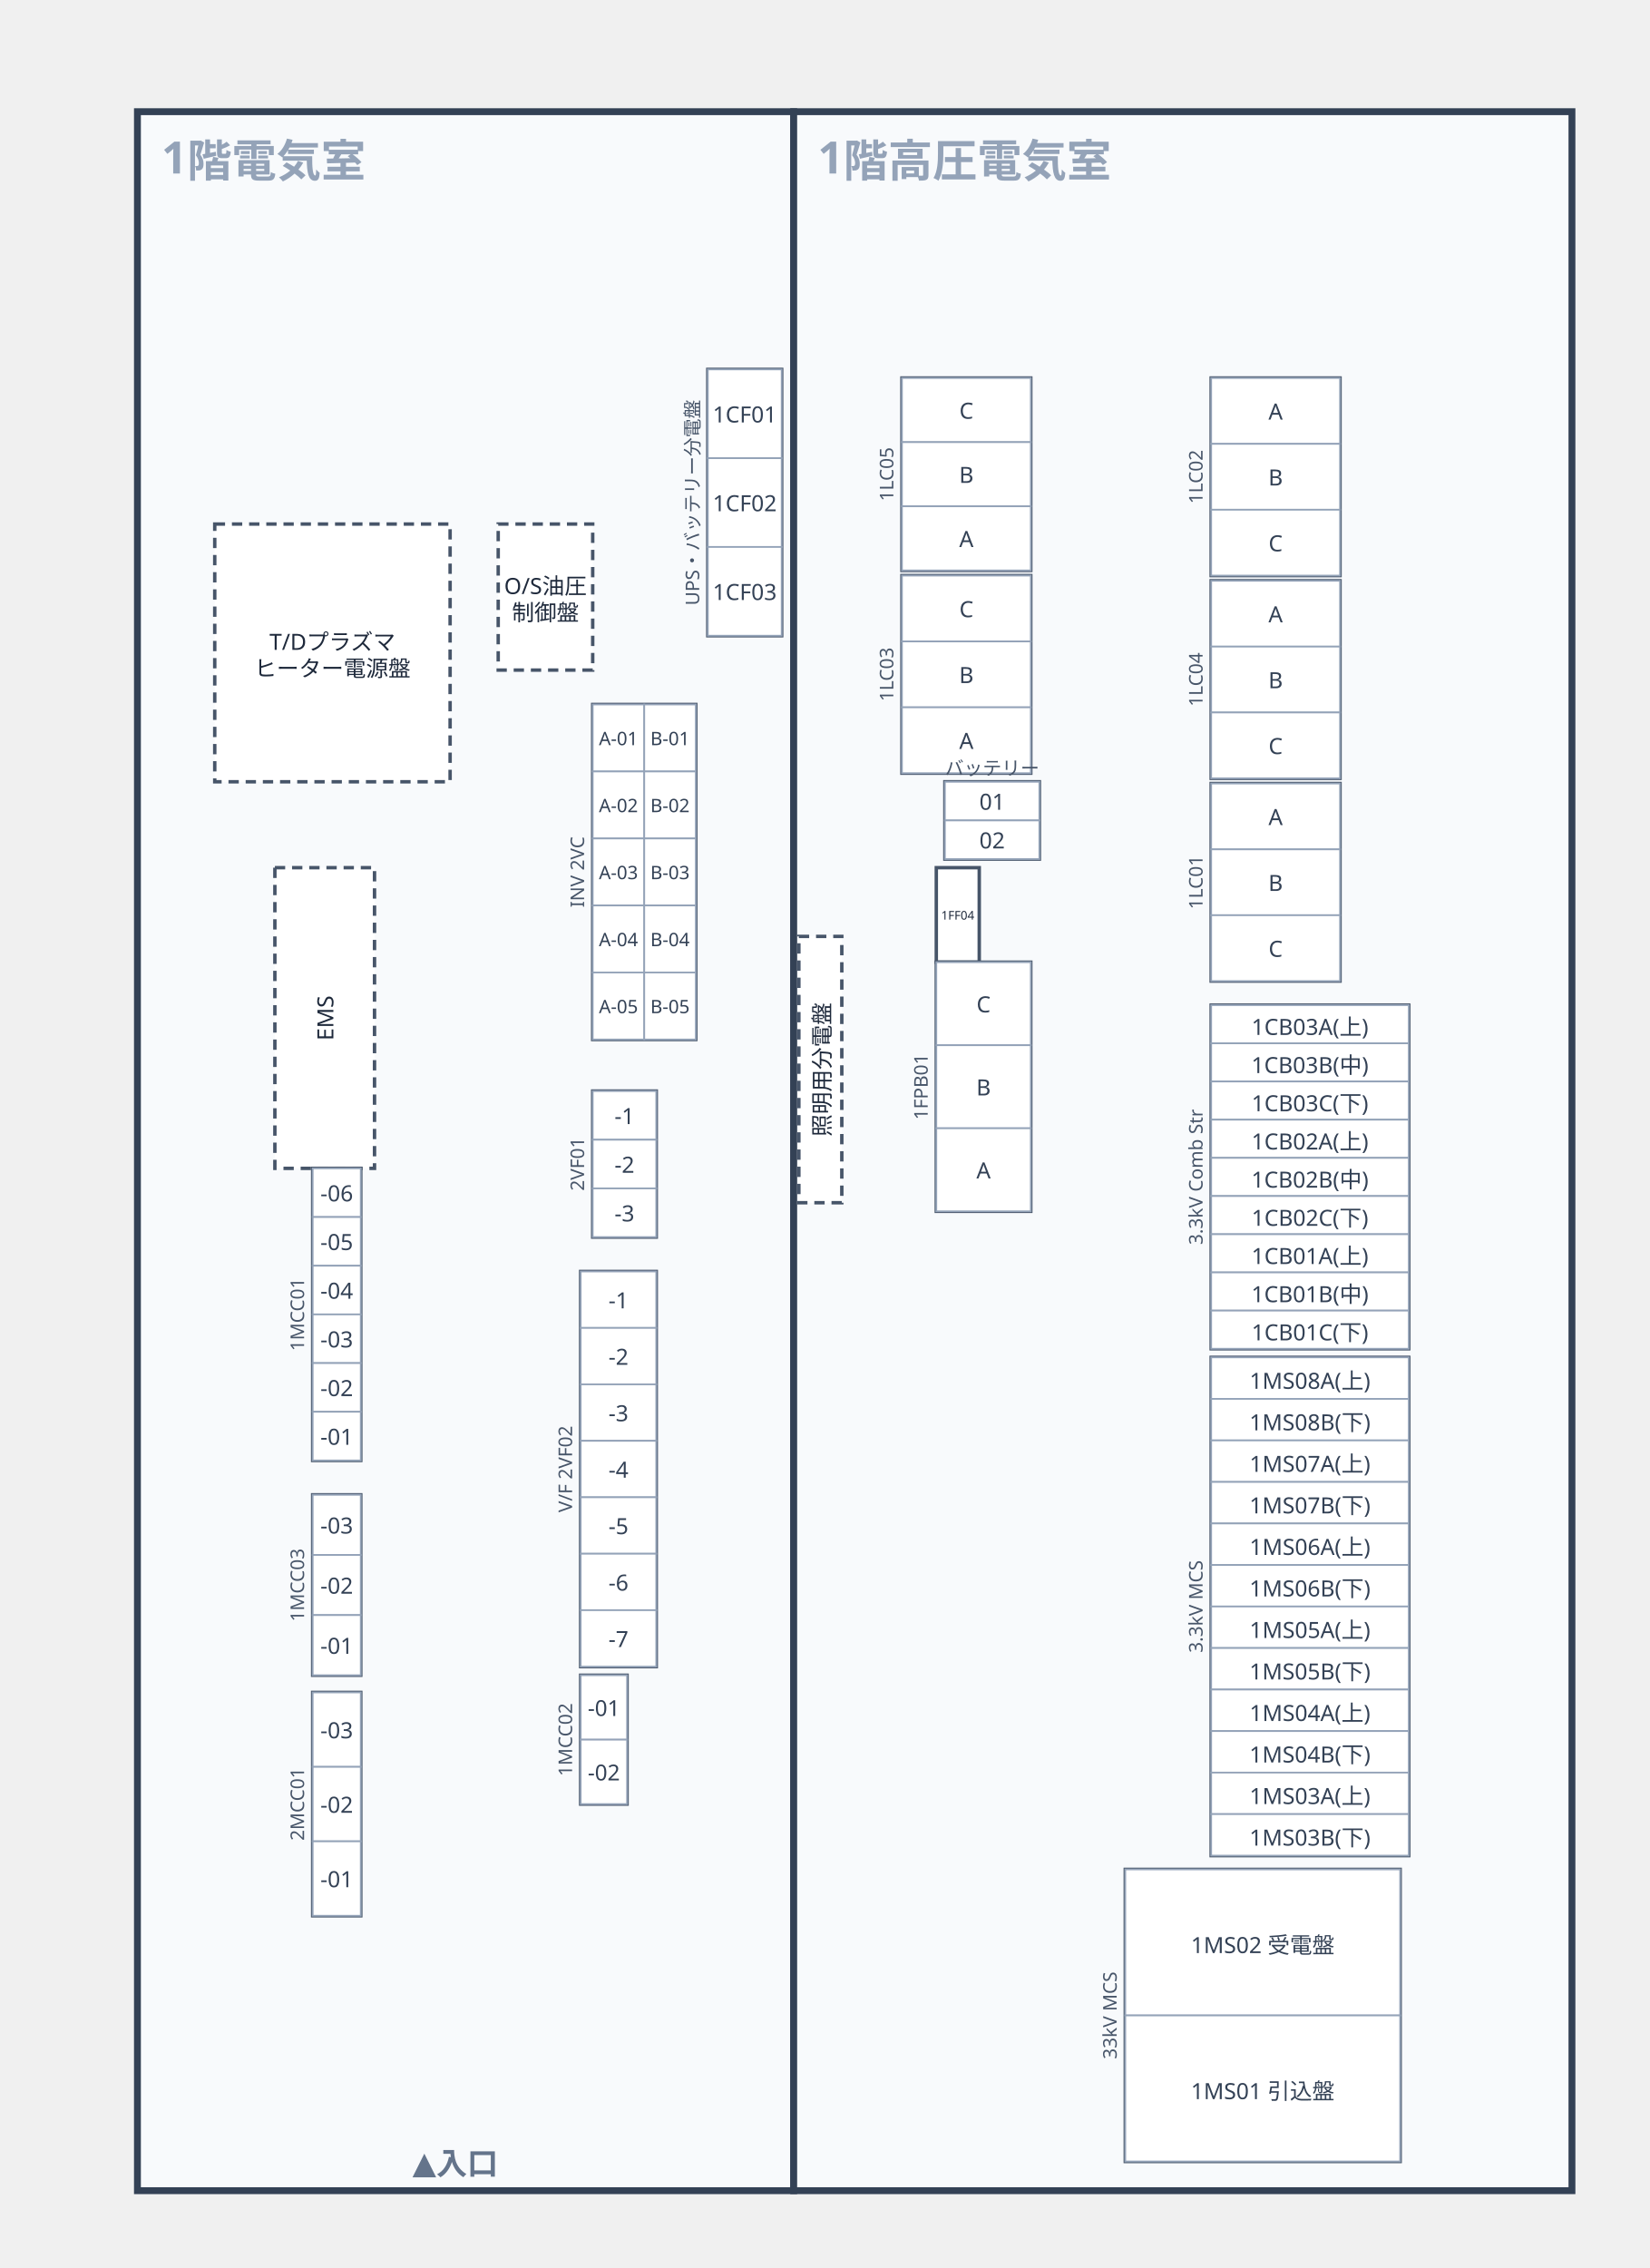
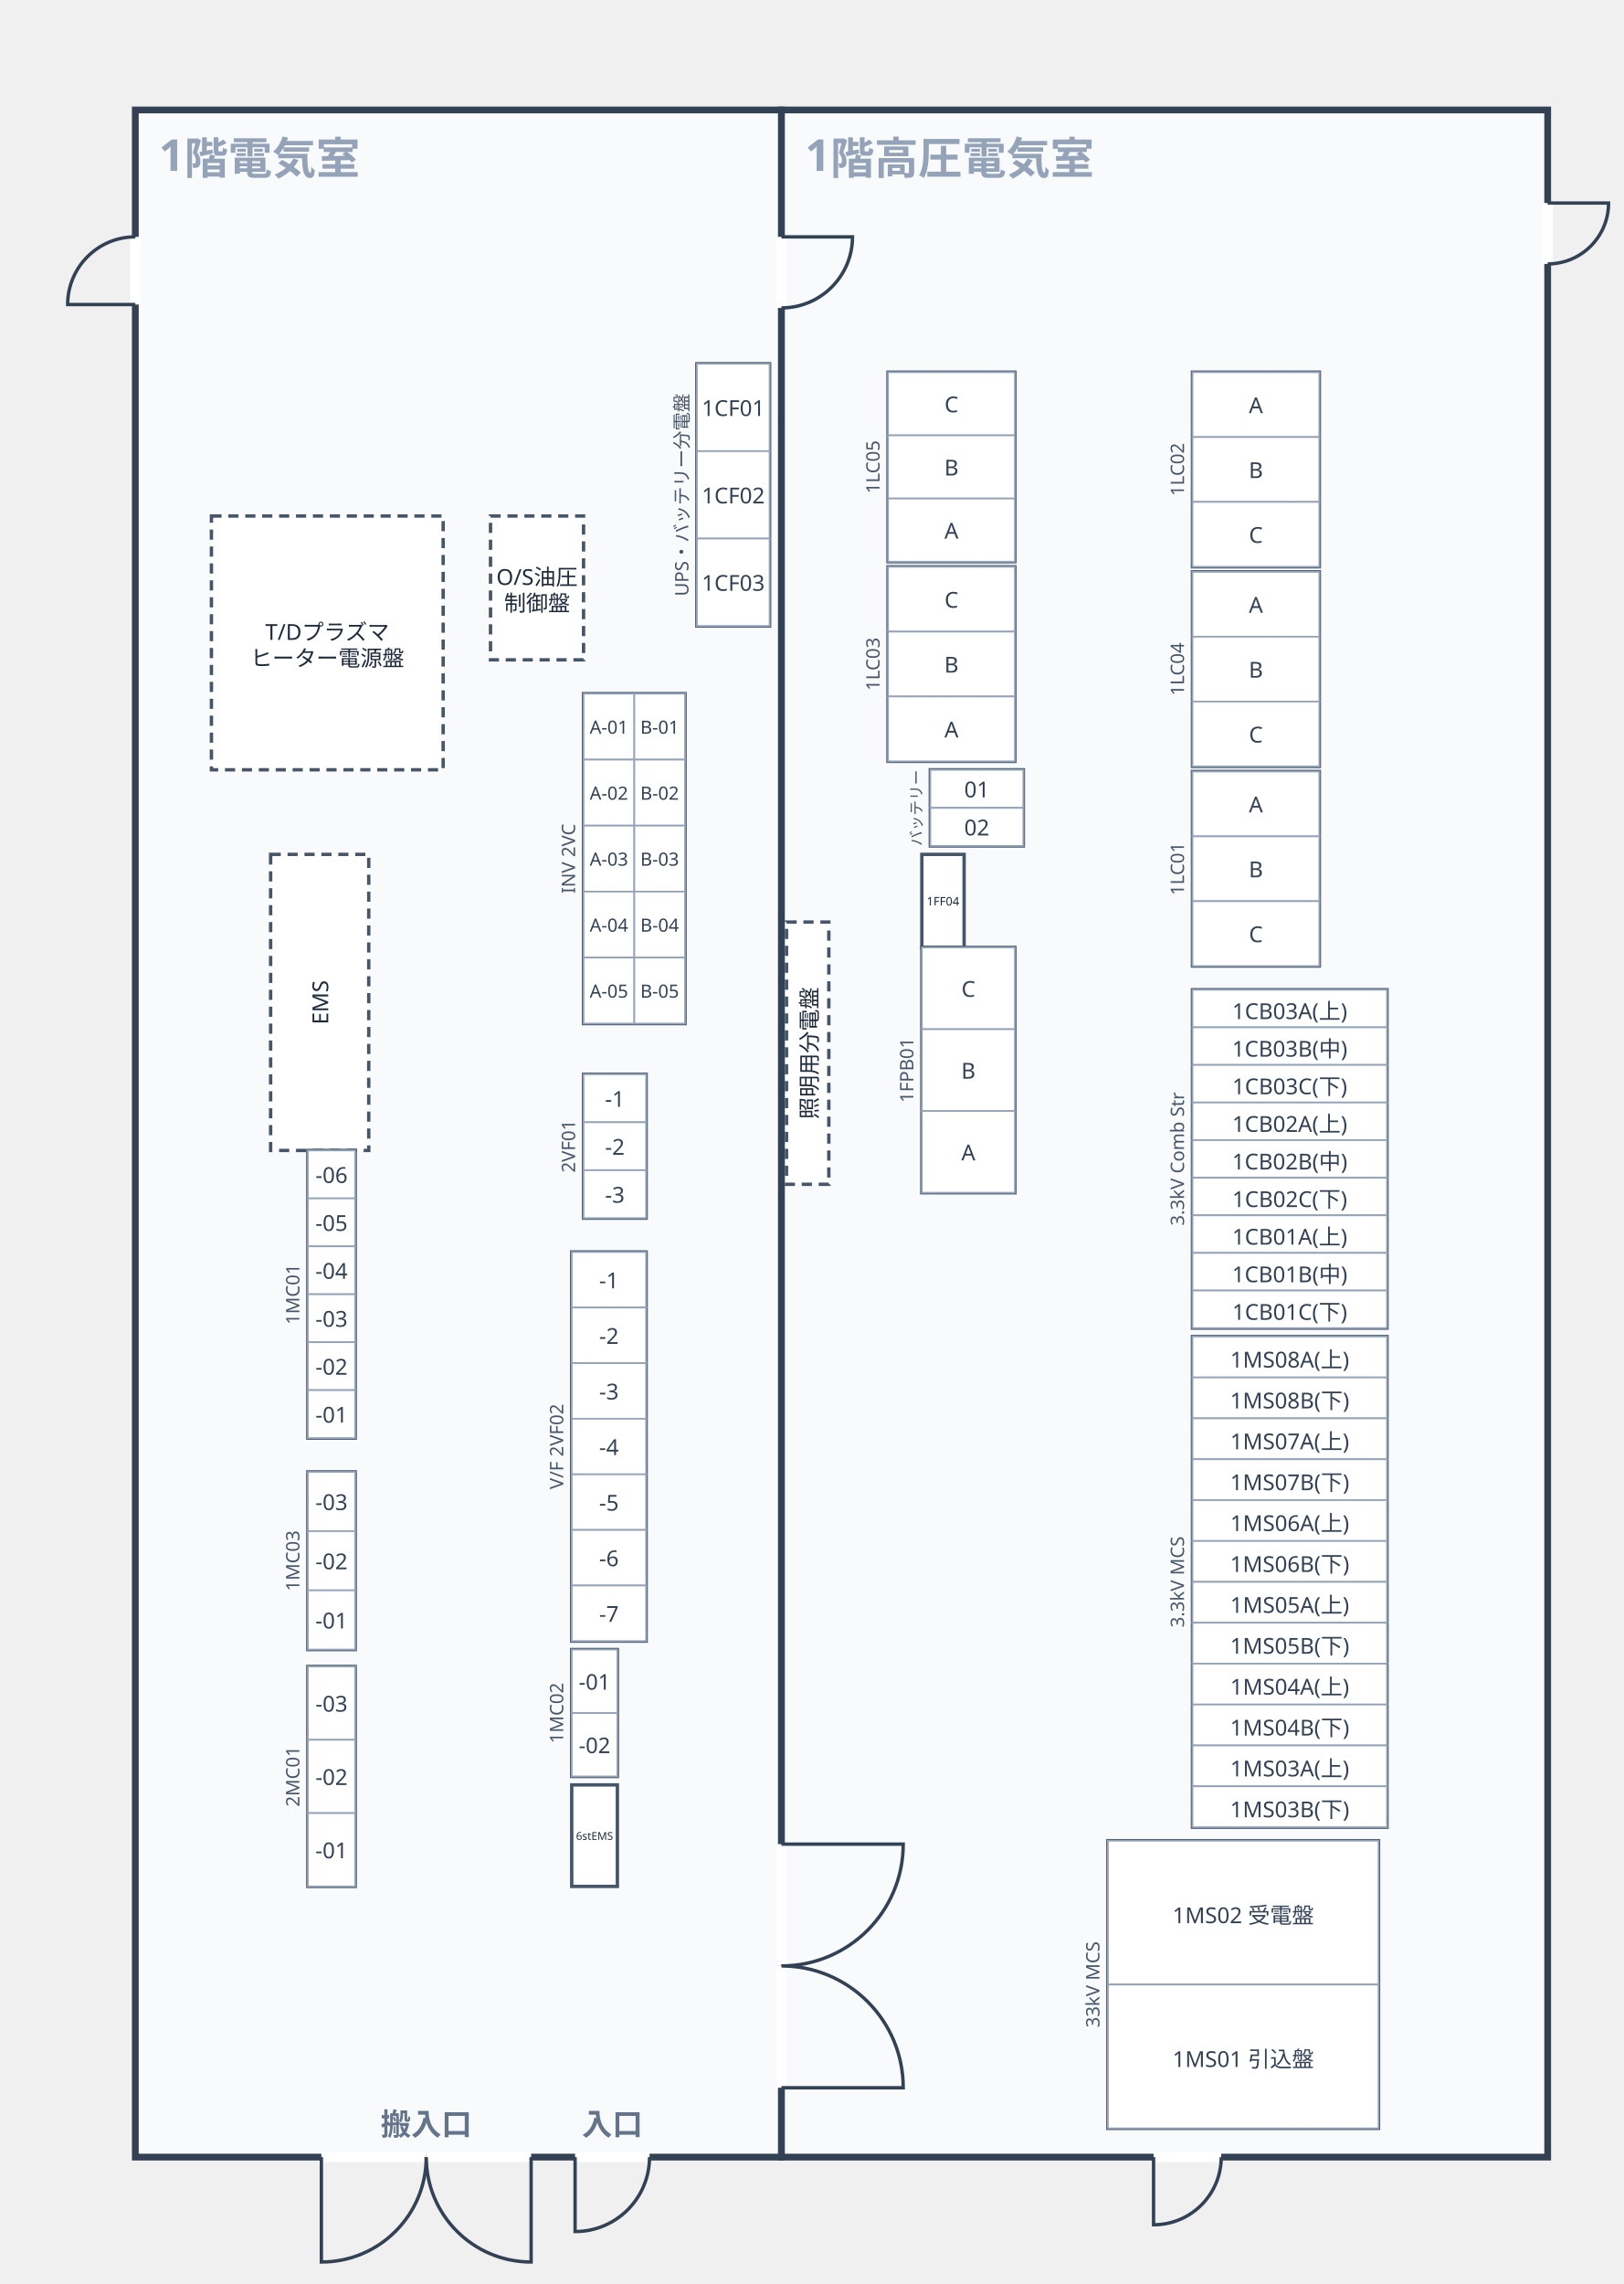
- <svg xmlns="http://www.w3.org/2000/svg" viewBox="0 0 960 1320">
+ <svg xmlns="http://www.w3.org/2000/svg" viewBox="0 0 960 1350">
  <style>
.wall{fill:#f8fafc;stroke:#334155;stroke-width:4}
.room-label{font:bold 26px sans-serif;fill:#94a3b8}
.panel{fill:#fff;stroke:#475569;stroke-width:2}
.dashed .panel,.dashed .section{stroke-dasharray:6 4}
.section{fill:#fff;stroke:#94a3b8;stroke-width:1}
.panel-label{font:13px sans-serif;fill:#1e293b;text-anchor:middle;dominant-baseline:central;pointer-events:none}
.section-label{font:10px sans-serif;fill:#334155;text-anchor:middle;dominant-baseline:central;pointer-events:none}
.caption{font:11px sans-serif;fill:#475569;text-anchor:middle;pointer-events:none}
.strand-band{opacity:.15}
.strand-label{font:bold 12px sans-serif;text-anchor:middle;dominant-baseline:central}
.legend{font:12px sans-serif;fill:#334155}
+ .door-gap{stroke:#fff;stroke-width:6}
+ .door-leaf{fill:none;stroke:#334155;stroke-width:2}
.door{font:bold 18px sans-serif;fill:#64748b;text-anchor:middle}
</style>
  <polygon class="wall" data-room="1階電気室" points="80,65 462,65 462,1275 80,1275" />
  <text class="room-label" x="94" y="101">1階電気室</text>
  <polygon class="wall" data-room="1階高圧電気室" points="462,65 915,65 915,1275 462,1275" />
  <text class="room-label" x="476" y="101">1階高圧電気室</text>
-   <text class="door" x="265" y="1265">▲入口</text>
+   <line class="door-gap" x1="80" y1="180" x2="80" y2="140" />
+   <path class="door-leaf" d="M80,180 L40,180 A40,40 0 0 1 80,140" />
+   <line class="door-gap" x1="915" y1="120" x2="915" y2="156" />
+   <path class="door-leaf" d="M915,120 L951,120 A36,36 0 0 1 915,156" />
+   <line class="door-gap" x1="462" y1="140" x2="462" y2="182" />
+   <path class="door-leaf" d="M462,140 L504,140 A42,42 0 0 1 462,182" />
+   <line class="door-gap" x1="462" y1="1090" x2="462" y2="1162" />
+   <path class="door-leaf" d="M462,1090 L534,1090 A72,72 0 0 1 462,1162" />
+   <line class="door-gap" x1="462" y1="1234" x2="462" y2="1162" />
+   <path class="door-leaf" d="M462,1234 L534,1234 A72,72 0 0 0 462,1162" />
+   <line class="door-gap" x1="190" y1="1275" x2="252" y2="1275" />
+   <path class="door-leaf" d="M190,1275 L190,1337 A62,62 0 0 0 252,1275" />
+   <line class="door-gap" x1="314" y1="1275" x2="252" y2="1275" />
+   <path class="door-leaf" d="M314,1275 L314,1337 A62,62 0 0 1 252,1275" />
+   <line class="door-gap" x1="340" y1="1275" x2="384" y2="1275" />
+   <path class="door-leaf" d="M340,1275 L340,1319 A44,44 0 0 0 384,1275" />
+   <line class="door-gap" x1="682" y1="1275" x2="722" y2="1275" />
+   <path class="door-leaf" d="M682,1275 L682,1315 A40,40 0 0 0 722,1275" />
+   <text class="door" x="252" y="1262">搬入口</text>
+   <text class="door" x="362" y="1262">入口</text>
  <g id="STDP01" class="panel-group dashed">
    <rect class="panel" x="125" y="305" width="137" height="150" />
    <text class="panel-label" x="193.5" y="372" style="font-size:13.0px">T/Dプラズマ</text>
    <text class="panel-label" x="193.5" y="388" style="font-size:13.0px">ヒーター電源盤</text>
  </g>
  <g id="MOS-01" class="panel-group dashed">
    <rect class="panel" x="290" y="305" width="55" height="85" />
    <text class="panel-label" x="317.5" y="339.5" style="font-size:13.0px">O/S油圧</text>
    <text class="panel-label" x="317.5" y="355.5" style="font-size:13.0px">制御盤</text>
  </g>
  <g id="EMS" class="panel-group dashed">
    <rect class="panel" x="160" y="505" width="58" height="175" />
    <text class="panel-label" x="189" y="592.5" transform="rotate(-90 189.0 592.5)" style="font-size:13.0px">EMS</text>
  </g>
-   <g id="1MCC01" class="panel-group">
+   <g id="1MC01" class="panel-group">
    <rect class="panel" x="182" y="680" width="28" height="170" />
    <rect class="section" data-section="-06" x="182" y="680" width="28" height="28.333" />
    <text class="section-label" x="196" y="694.167" style="font-size:13.0px">-06</text>
    <rect class="section" data-section="-05" x="182" y="708.333" width="28" height="28.333" />
    <text class="section-label" x="196" y="722.5" style="font-size:13.0px">-05</text>
    <rect class="section" data-section="-04" x="182" y="736.667" width="28" height="28.333" />
    <text class="section-label" x="196" y="750.833" style="font-size:13.0px">-04</text>
    <rect class="section" data-section="-03" x="182" y="765" width="28" height="28.333" />
    <text class="section-label" x="196" y="779.167" style="font-size:13.0px">-03</text>
    <rect class="section" data-section="-02" x="182" y="793.333" width="28" height="28.333" />
    <text class="section-label" x="196" y="807.5" style="font-size:13.0px">-02</text>
    <rect class="section" data-section="-01" x="182" y="821.667" width="28" height="28.333" />
    <text class="section-label" x="196" y="835.833" style="font-size:13.0px">-01</text>
-     <text class="caption" x="177" y="765" transform="rotate(-90 177 765.0)">1MCC01</text>
-   </g>
-   <g id="1MCC03" class="panel-group">
+     <text class="caption" x="177" y="765" transform="rotate(-90 177 765.0)" style="font-size:11.0px">1MC01</text>
+   </g>
+   <g id="1MC03" class="panel-group">
    <rect class="panel" x="182" y="870" width="28" height="105" />
    <rect class="section" data-section="-03" x="182" y="870" width="28" height="35" />
    <text class="section-label" x="196" y="887.5" style="font-size:13.0px">-03</text>
    <rect class="section" data-section="-02" x="182" y="905" width="28" height="35" />
    <text class="section-label" x="196" y="922.5" style="font-size:13.0px">-02</text>
    <rect class="section" data-section="-01" x="182" y="940" width="28" height="35" />
    <text class="section-label" x="196" y="957.5" style="font-size:13.0px">-01</text>
-     <text class="caption" x="177" y="922.5" transform="rotate(-90 177 922.5)">1MCC03</text>
-   </g>
-   <g id="2MCC01" class="panel-group">
+     <text class="caption" x="177" y="922.5" transform="rotate(-90 177 922.5)" style="font-size:11.0px">1MC03</text>
+   </g>
+   <g id="2MC01" class="panel-group">
    <rect class="panel" x="182" y="985" width="28" height="130" />
    <rect class="section" data-section="-03" x="182" y="985" width="28" height="43.333" />
    <text class="section-label" x="196" y="1006.67" style="font-size:13.0px">-03</text>
    <rect class="section" data-section="-02" x="182" y="1028.33" width="28" height="43.333" />
    <text class="section-label" x="196" y="1050" style="font-size:13.0px">-02</text>
    <rect class="section" data-section="-01" x="182" y="1071.67" width="28" height="43.333" />
    <text class="section-label" x="196" y="1093.33" style="font-size:13.0px">-01</text>
-     <text class="caption" x="177" y="1050" transform="rotate(-90 177 1050.0)">2MCC01</text>
+     <text class="caption" x="177" y="1050" transform="rotate(-90 177 1050.0)" style="font-size:11.0px">2MC01</text>
  </g>
  <g id="2VC" class="panel-group">
    <rect class="panel" x="345" y="410" width="60" height="195" />
    <rect class="section" data-section="A-01" x="345" y="410" width="30" height="39" />
    <text class="section-label" x="360" y="429.5" style="font-size:10.8px">A-01</text>
    <rect class="section" data-section="A-02" x="345" y="449" width="30" height="39" />
    <text class="section-label" x="360" y="468.5" style="font-size:10.8px">A-02</text>
    <rect class="section" data-section="A-03" x="345" y="488" width="30" height="39" />
    <text class="section-label" x="360" y="507.5" style="font-size:10.8px">A-03</text>
    <rect class="section" data-section="A-04" x="345" y="527" width="30" height="39" />
    <text class="section-label" x="360" y="546.5" style="font-size:10.8px">A-04</text>
    <rect class="section" data-section="A-05" x="345" y="566" width="30" height="39" />
    <text class="section-label" x="360" y="585.5" style="font-size:10.8px">A-05</text>
    <rect class="section" data-section="B-01" x="375" y="410" width="30" height="39" />
    <text class="section-label" x="390" y="429.5" style="font-size:10.8px">B-01</text>
    <rect class="section" data-section="B-02" x="375" y="449" width="30" height="39" />
    <text class="section-label" x="390" y="468.5" style="font-size:10.8px">B-02</text>
    <rect class="section" data-section="B-03" x="375" y="488" width="30" height="39" />
    <text class="section-label" x="390" y="507.5" style="font-size:10.8px">B-03</text>
    <rect class="section" data-section="B-04" x="375" y="527" width="30" height="39" />
    <text class="section-label" x="390" y="546.5" style="font-size:10.8px">B-04</text>
    <rect class="section" data-section="B-05" x="375" y="566" width="30" height="39" />
    <text class="section-label" x="390" y="585.5" style="font-size:10.8px">B-05</text>
-     <text class="caption" x="340" y="507.5" transform="rotate(-90 340 507.5)">INV 2VC</text>
+     <text class="caption" x="340" y="507.5" transform="rotate(-90 340 507.5)" style="font-size:11.0px">INV 2VC</text>
  </g>
  <g id="2VF01" class="panel-group">
    <rect class="panel" x="345" y="635" width="37" height="85" />
    <rect class="section" data-section="-1" x="345" y="635" width="37" height="28.333" />
    <text class="section-label" x="363.5" y="649.167" style="font-size:13.0px">-1</text>
    <rect class="section" data-section="-2" x="345" y="663.333" width="37" height="28.333" />
    <text class="section-label" x="363.5" y="677.5" style="font-size:13.0px">-2</text>
    <rect class="section" data-section="-3" x="345" y="691.667" width="37" height="28.333" />
    <text class="section-label" x="363.5" y="705.833" style="font-size:13.0px">-3</text>
-     <text class="caption" x="340" y="677.5" transform="rotate(-90 340 677.5)">2VF01</text>
+     <text class="caption" x="340" y="677.5" transform="rotate(-90 340 677.5)" style="font-size:11.0px">2VF01</text>
  </g>
  <g id="2VF02" class="panel-group">
    <rect class="panel" x="338" y="740" width="44" height="230" />
    <rect class="section" data-section="-1" x="338" y="740" width="44" height="32.857" />
    <text class="section-label" x="360" y="756.429" style="font-size:13.0px">-1</text>
    <rect class="section" data-section="-2" x="338" y="772.857" width="44" height="32.857" />
    <text class="section-label" x="360" y="789.286" style="font-size:13.0px">-2</text>
    <rect class="section" data-section="-3" x="338" y="805.714" width="44" height="32.857" />
    <text class="section-label" x="360" y="822.143" style="font-size:13.0px">-3</text>
    <rect class="section" data-section="-4" x="338" y="838.571" width="44" height="32.857" />
    <text class="section-label" x="360" y="855" style="font-size:13.0px">-4</text>
    <rect class="section" data-section="-5" x="338" y="871.429" width="44" height="32.857" />
    <text class="section-label" x="360" y="887.857" style="font-size:13.0px">-5</text>
    <rect class="section" data-section="-6" x="338" y="904.286" width="44" height="32.857" />
    <text class="section-label" x="360" y="920.714" style="font-size:13.0px">-6</text>
    <rect class="section" data-section="-7" x="338" y="937.143" width="44" height="32.857" />
    <text class="section-label" x="360" y="953.571" style="font-size:13.0px">-7</text>
-     <text class="caption" x="333" y="855" transform="rotate(-90 333 855.0)">V/F 2VF02</text>
-   </g>
-   <g id="1MCC02" class="panel-group">
+     <text class="caption" x="333" y="855" transform="rotate(-90 333 855.0)" style="font-size:11.0px">V/F 2VF02</text>
+   </g>
+   <g id="1MC02" class="panel-group">
    <rect class="panel" x="338" y="975" width="27" height="75" />
    <rect class="section" data-section="-01" x="338" y="975" width="27" height="37.5" />
    <text class="section-label" x="351.5" y="993.75" style="font-size:12.8px">-01</text>
    <rect class="section" data-section="-02" x="338" y="1012.5" width="27" height="37.5" />
    <text class="section-label" x="351.5" y="1031.25" style="font-size:12.8px">-02</text>
-     <text class="caption" x="333" y="1012.5" transform="rotate(-90 333 1012.5)">1MCC02</text>
+     <text class="caption" x="333" y="1012.5" transform="rotate(-90 333 1012.5)" style="font-size:11.0px">1MC02</text>
+   </g>
+   <g id="6stEMS" class="panel-group">
+     <rect class="panel" x="338" y="1055" width="27" height="60" />
+     <text class="panel-label" x="351.5" y="1085" style="font-size:6.4px">6stEMS</text>
  </g>
  <g id="1CF" class="panel-group">
    <rect class="panel" x="412" y="215" width="43" height="155" />
    <rect class="section" data-section="1CF01" x="412" y="215" width="43" height="51.667" />
    <text class="section-label" x="433.5" y="240.833" style="font-size:13.0px">1CF01</text>
    <rect class="section" data-section="1CF02" x="412" y="266.667" width="43" height="51.667" />
    <text class="section-label" x="433.5" y="292.5" style="font-size:13.0px">1CF02</text>
    <rect class="section" data-section="1CF03" x="412" y="318.333" width="43" height="51.667" />
    <text class="section-label" x="433.5" y="344.167" style="font-size:13.0px">1CF03</text>
-     <text class="caption" x="407" y="292.5" transform="rotate(-90 407 292.5)">UPS・バッテリー分電盤</text>
+     <text class="caption" x="407" y="292.5" transform="rotate(-90 407 292.5)" style="font-size:11.0px">UPS・バッテリー分電盤</text>
  </g>
  <g id="3LP201" class="panel-group dashed">
    <rect class="panel" x="465" y="545" width="25" height="155" />
    <text class="panel-label" x="477.5" y="622.5" transform="rotate(-90 477.5 622.5)" style="font-size:13.0px">照明用分電盤</text>
  </g>
  <g id="1LC05" class="panel-group">
    <rect class="panel" x="525" y="220" width="75" height="112" />
    <rect class="section" data-section="C" x="525" y="220" width="75" height="37.333" />
    <text class="section-label" x="562.5" y="238.667" style="font-size:13.0px">C</text>
    <rect class="section" data-section="B" x="525" y="257.333" width="75" height="37.333" />
    <text class="section-label" x="562.5" y="276" style="font-size:13.0px">B</text>
    <rect class="section" data-section="A" x="525" y="294.667" width="75" height="37.333" />
    <text class="section-label" x="562.5" y="313.333" style="font-size:13.0px">A</text>
-     <text class="caption" x="520" y="276" transform="rotate(-90 520 276.0)">1LC05</text>
+     <text class="caption" x="520" y="276" transform="rotate(-90 520 276.0)" style="font-size:11.0px">1LC05</text>
  </g>
  <g id="1LC03" class="panel-group">
    <rect class="panel" x="525" y="335" width="75" height="115" />
    <rect class="section" data-section="C" x="525" y="335" width="75" height="38.333" />
    <text class="section-label" x="562.5" y="354.167" style="font-size:13.0px">C</text>
    <rect class="section" data-section="B" x="525" y="373.333" width="75" height="38.333" />
    <text class="section-label" x="562.5" y="392.5" style="font-size:13.0px">B</text>
    <rect class="section" data-section="A" x="525" y="411.667" width="75" height="38.333" />
    <text class="section-label" x="562.5" y="430.833" style="font-size:13.0px">A</text>
-     <text class="caption" x="520" y="392.5" transform="rotate(-90 520 392.5)">1LC03</text>
+     <text class="caption" x="520" y="392.5" transform="rotate(-90 520 392.5)" style="font-size:11.0px">1LC03</text>
  </g>
  <g id="1LC02" class="panel-group">
    <rect class="panel" x="705" y="220" width="75" height="115" />
    <rect class="section" data-section="A" x="705" y="220" width="75" height="38.333" />
    <text class="section-label" x="742.5" y="239.167" style="font-size:13.0px">A</text>
    <rect class="section" data-section="B" x="705" y="258.333" width="75" height="38.333" />
    <text class="section-label" x="742.5" y="277.5" style="font-size:13.0px">B</text>
    <rect class="section" data-section="C" x="705" y="296.667" width="75" height="38.333" />
    <text class="section-label" x="742.5" y="315.833" style="font-size:13.0px">C</text>
-     <text class="caption" x="700" y="277.5" transform="rotate(-90 700 277.5)">1LC02</text>
+     <text class="caption" x="700" y="277.5" transform="rotate(-90 700 277.5)" style="font-size:11.0px">1LC02</text>
  </g>
  <g id="1LC04" class="panel-group">
    <rect class="panel" x="705" y="338" width="75" height="115" />
    <rect class="section" data-section="A" x="705" y="338" width="75" height="38.333" />
    <text class="section-label" x="742.5" y="357.167" style="font-size:13.0px">A</text>
    <rect class="section" data-section="B" x="705" y="376.333" width="75" height="38.333" />
    <text class="section-label" x="742.5" y="395.5" style="font-size:13.0px">B</text>
    <rect class="section" data-section="C" x="705" y="414.667" width="75" height="38.333" />
    <text class="section-label" x="742.5" y="433.833" style="font-size:13.0px">C</text>
-     <text class="caption" x="700" y="395.5" transform="rotate(-90 700 395.5)">1LC04</text>
+     <text class="caption" x="700" y="395.5" transform="rotate(-90 700 395.5)" style="font-size:11.0px">1LC04</text>
  </g>
  <g id="1LC01" class="panel-group">
    <rect class="panel" x="705" y="456" width="75" height="115" />
    <rect class="section" data-section="A" x="705" y="456" width="75" height="38.333" />
    <text class="section-label" x="742.5" y="475.167" style="font-size:13.0px">A</text>
    <rect class="section" data-section="B" x="705" y="494.333" width="75" height="38.333" />
    <text class="section-label" x="742.5" y="513.5" style="font-size:13.0px">B</text>
    <rect class="section" data-section="C" x="705" y="532.667" width="75" height="38.333" />
    <text class="section-label" x="742.5" y="551.833" style="font-size:13.0px">C</text>
-     <text class="caption" x="700" y="513.5" transform="rotate(-90 700 513.5)">1LC01</text>
+     <text class="caption" x="700" y="513.5" transform="rotate(-90 700 513.5)" style="font-size:11.0px">1LC01</text>
  </g>
  <g id="1BT" class="panel-group">
    <rect class="panel" x="550" y="455" width="55" height="45" />
    <rect class="section" data-section="01" x="550" y="455" width="55" height="22.5" />
    <text class="section-label" x="577.5" y="466.25" style="font-size:13.0px">01</text>
    <rect class="section" data-section="02" x="550" y="477.5" width="55" height="22.5" />
    <text class="section-label" x="577.5" y="488.75" style="font-size:13.0px">02</text>
-     <text class="caption" x="577.5" y="451">バッテリー</text>
+     <text class="caption" x="545" y="477.5" transform="rotate(-90 545 477.5)" style="font-size:9.0px">バッテリー</text>
  </g>
  <g id="1FF04" class="panel-group">
    <rect class="panel" x="545" y="505" width="25" height="55" />
    <text class="panel-label" x="557.5" y="532.5" style="font-size:7.0px">1FF04</text>
  </g>
  <g id="1FPB01" class="panel-group">
    <rect class="panel" x="545" y="560" width="55" height="145" />
    <rect class="section" data-section="C" x="545" y="560" width="55" height="48.333" />
    <text class="section-label" x="572.5" y="584.167" style="font-size:13.0px">C</text>
    <rect class="section" data-section="B" x="545" y="608.333" width="55" height="48.333" />
    <text class="section-label" x="572.5" y="632.5" style="font-size:13.0px">B</text>
    <rect class="section" data-section="A" x="545" y="656.667" width="55" height="48.333" />
    <text class="section-label" x="572.5" y="680.833" style="font-size:13.0px">A</text>
-     <text class="caption" x="540" y="632.5" transform="rotate(-90 540 632.5)">1FPB01</text>
+     <text class="caption" x="540" y="632.5" transform="rotate(-90 540 632.5)" style="font-size:11.0px">1FPB01</text>
  </g>
  <g id="1CB" class="panel-group">
    <rect class="panel" x="705" y="585" width="115" height="200" />
    <rect class="section" data-section="1CB03A" x="705" y="585" width="115" height="22.222" />
    <text class="section-label" x="762.5" y="596.111" style="font-size:13.0px">1CB03A(上)</text>
    <rect class="section" data-section="1CB03B" x="705" y="607.222" width="115" height="22.222" />
    <text class="section-label" x="762.5" y="618.333" style="font-size:13.0px">1CB03B(中)</text>
    <rect class="section" data-section="1CB03C" x="705" y="629.444" width="115" height="22.222" />
    <text class="section-label" x="762.5" y="640.556" style="font-size:13.0px">1CB03C(下)</text>
    <rect class="section" data-section="1CB02A" x="705" y="651.667" width="115" height="22.222" />
    <text class="section-label" x="762.5" y="662.778" style="font-size:13.0px">1CB02A(上)</text>
    <rect class="section" data-section="1CB02B" x="705" y="673.889" width="115" height="22.222" />
    <text class="section-label" x="762.5" y="685" style="font-size:13.0px">1CB02B(中)</text>
    <rect class="section" data-section="1CB02C" x="705" y="696.111" width="115" height="22.222" />
    <text class="section-label" x="762.5" y="707.222" style="font-size:13.0px">1CB02C(下)</text>
    <rect class="section" data-section="1CB01A" x="705" y="718.333" width="115" height="22.222" />
    <text class="section-label" x="762.5" y="729.444" style="font-size:13.0px">1CB01A(上)</text>
    <rect class="section" data-section="1CB01B" x="705" y="740.556" width="115" height="22.222" />
    <text class="section-label" x="762.5" y="751.667" style="font-size:13.0px">1CB01B(中)</text>
    <rect class="section" data-section="1CB01C" x="705" y="762.778" width="115" height="22.222" />
    <text class="section-label" x="762.5" y="773.889" style="font-size:13.0px">1CB01C(下)</text>
-     <text class="caption" x="700" y="685" transform="rotate(-90 700 685.0)">3.3kV Comb Str</text>
+     <text class="caption" x="700" y="685" transform="rotate(-90 700 685.0)" style="font-size:11.0px">3.3kV Comb Str</text>
  </g>
  <g id="1MS03-08" class="panel-group">
    <rect class="panel" x="705" y="790" width="115" height="290" />
    <rect class="section" data-section="1MS08A" x="705" y="790" width="115" height="24.167" />
    <text class="section-label" x="762.5" y="802.083" style="font-size:13.0px">1MS08A(上)</text>
    <rect class="section" data-section="1MS08B" x="705" y="814.167" width="115" height="24.167" />
    <text class="section-label" x="762.5" y="826.25" style="font-size:13.0px">1MS08B(下)</text>
    <rect class="section" data-section="1MS07A" x="705" y="838.333" width="115" height="24.167" />
    <text class="section-label" x="762.5" y="850.417" style="font-size:13.0px">1MS07A(上)</text>
    <rect class="section" data-section="1MS07B" x="705" y="862.5" width="115" height="24.167" />
    <text class="section-label" x="762.5" y="874.583" style="font-size:13.0px">1MS07B(下)</text>
    <rect class="section" data-section="1MS06A" x="705" y="886.667" width="115" height="24.167" />
    <text class="section-label" x="762.5" y="898.75" style="font-size:13.0px">1MS06A(上)</text>
    <rect class="section" data-section="1MS06B" x="705" y="910.833" width="115" height="24.167" />
    <text class="section-label" x="762.5" y="922.917" style="font-size:13.0px">1MS06B(下)</text>
    <rect class="section" data-section="1MS05A" x="705" y="935" width="115" height="24.167" />
    <text class="section-label" x="762.5" y="947.083" style="font-size:13.0px">1MS05A(上)</text>
    <rect class="section" data-section="1MS05B" x="705" y="959.167" width="115" height="24.167" />
    <text class="section-label" x="762.5" y="971.25" style="font-size:13.0px">1MS05B(下)</text>
    <rect class="section" data-section="1MS04A" x="705" y="983.333" width="115" height="24.167" />
    <text class="section-label" x="762.5" y="995.417" style="font-size:13.0px">1MS04A(上)</text>
    <rect class="section" data-section="1MS04B" x="705" y="1007.5" width="115" height="24.167" />
    <text class="section-label" x="762.5" y="1019.58" style="font-size:13.0px">1MS04B(下)</text>
    <rect class="section" data-section="1MS03A" x="705" y="1031.67" width="115" height="24.167" />
    <text class="section-label" x="762.5" y="1043.75" style="font-size:13.0px">1MS03A(上)</text>
    <rect class="section" data-section="1MS03B" x="705" y="1055.83" width="115" height="24.167" />
    <text class="section-label" x="762.5" y="1067.92" style="font-size:13.0px">1MS03B(下)</text>
-     <text class="caption" x="700" y="935" transform="rotate(-90 700 935.0)">3.3kV MCS</text>
+     <text class="caption" x="700" y="935" transform="rotate(-90 700 935.0)" style="font-size:11.0px">3.3kV MCS</text>
  </g>
  <g id="1MS01-02" class="panel-group">
    <rect class="panel" x="655" y="1088" width="160" height="170" />
    <rect class="section" data-section="1MS02 受電盤" x="655" y="1088" width="160" height="85" />
    <text class="section-label" x="735" y="1130.5" style="font-size:13.0px">1MS02 受電盤</text>
    <rect class="section" data-section="1MS01 引込盤" x="655" y="1173" width="160" height="85" />
    <text class="section-label" x="735" y="1215.5" style="font-size:13.0px">1MS01 引込盤</text>
-     <text class="caption" x="650" y="1173" transform="rotate(-90 650 1173.0)">33kV MCS</text>
+     <text class="caption" x="650" y="1173" transform="rotate(-90 650 1173.0)" style="font-size:11.0px">33kV MCS</text>
  </g>
</svg>
